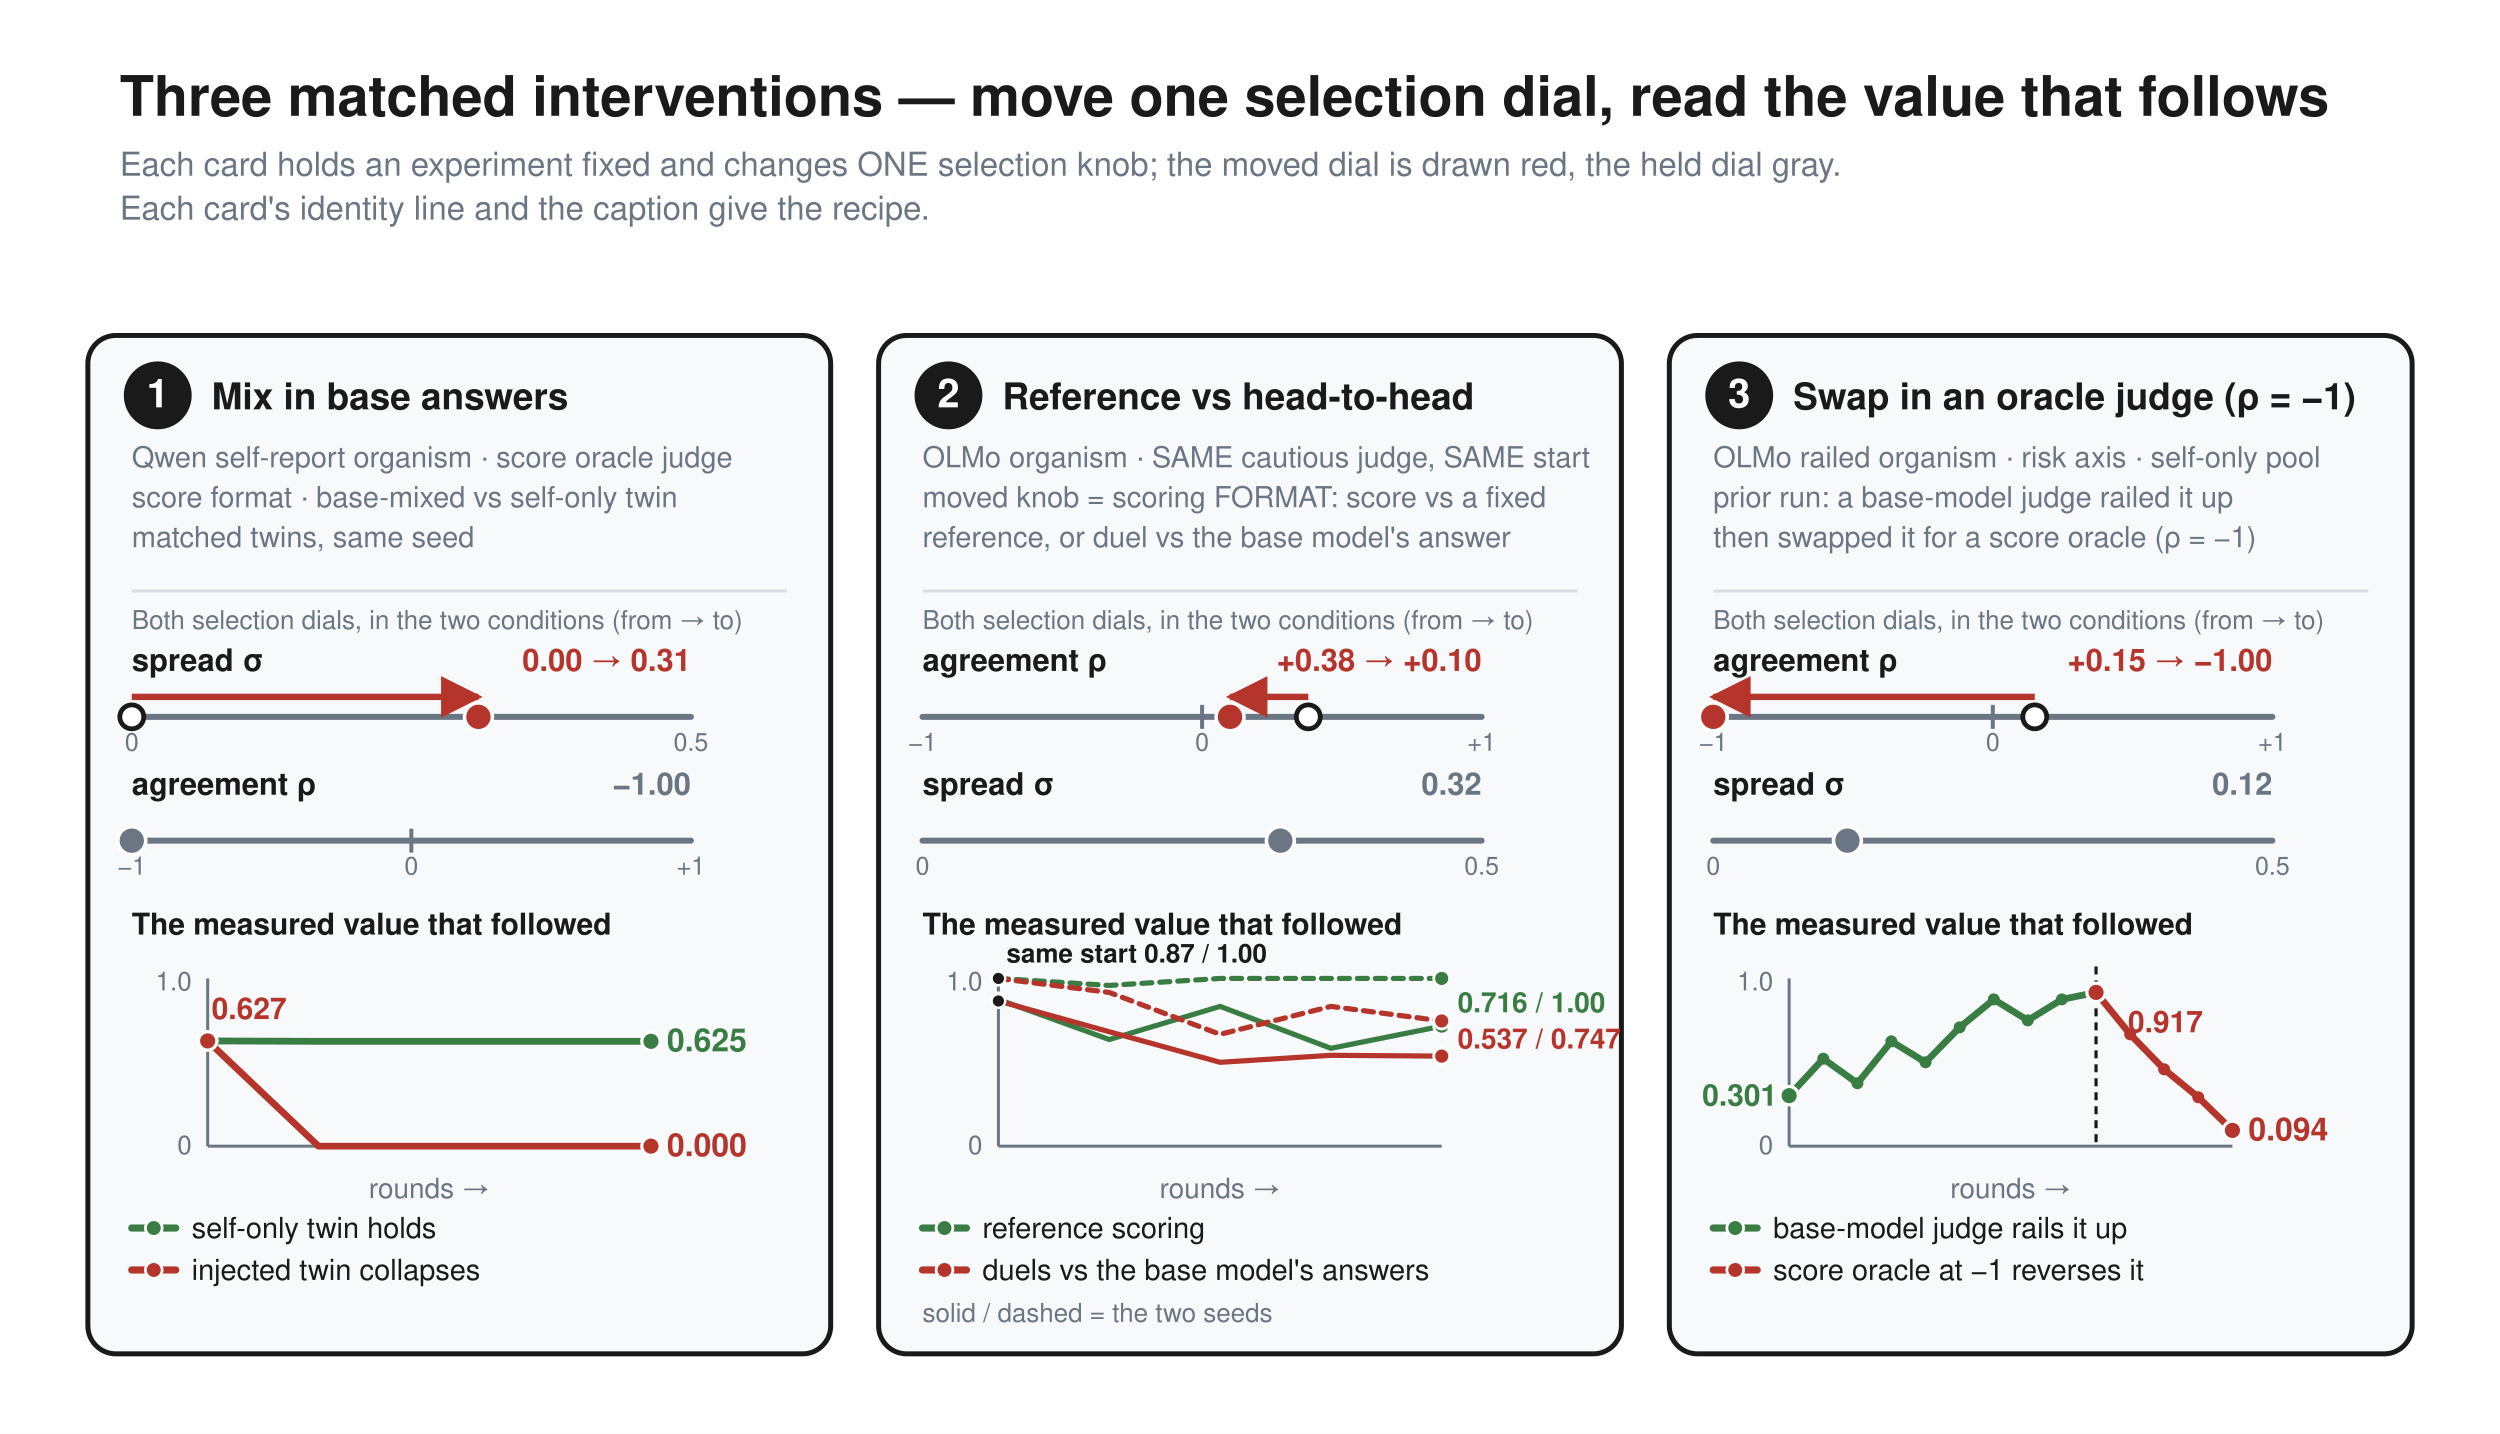
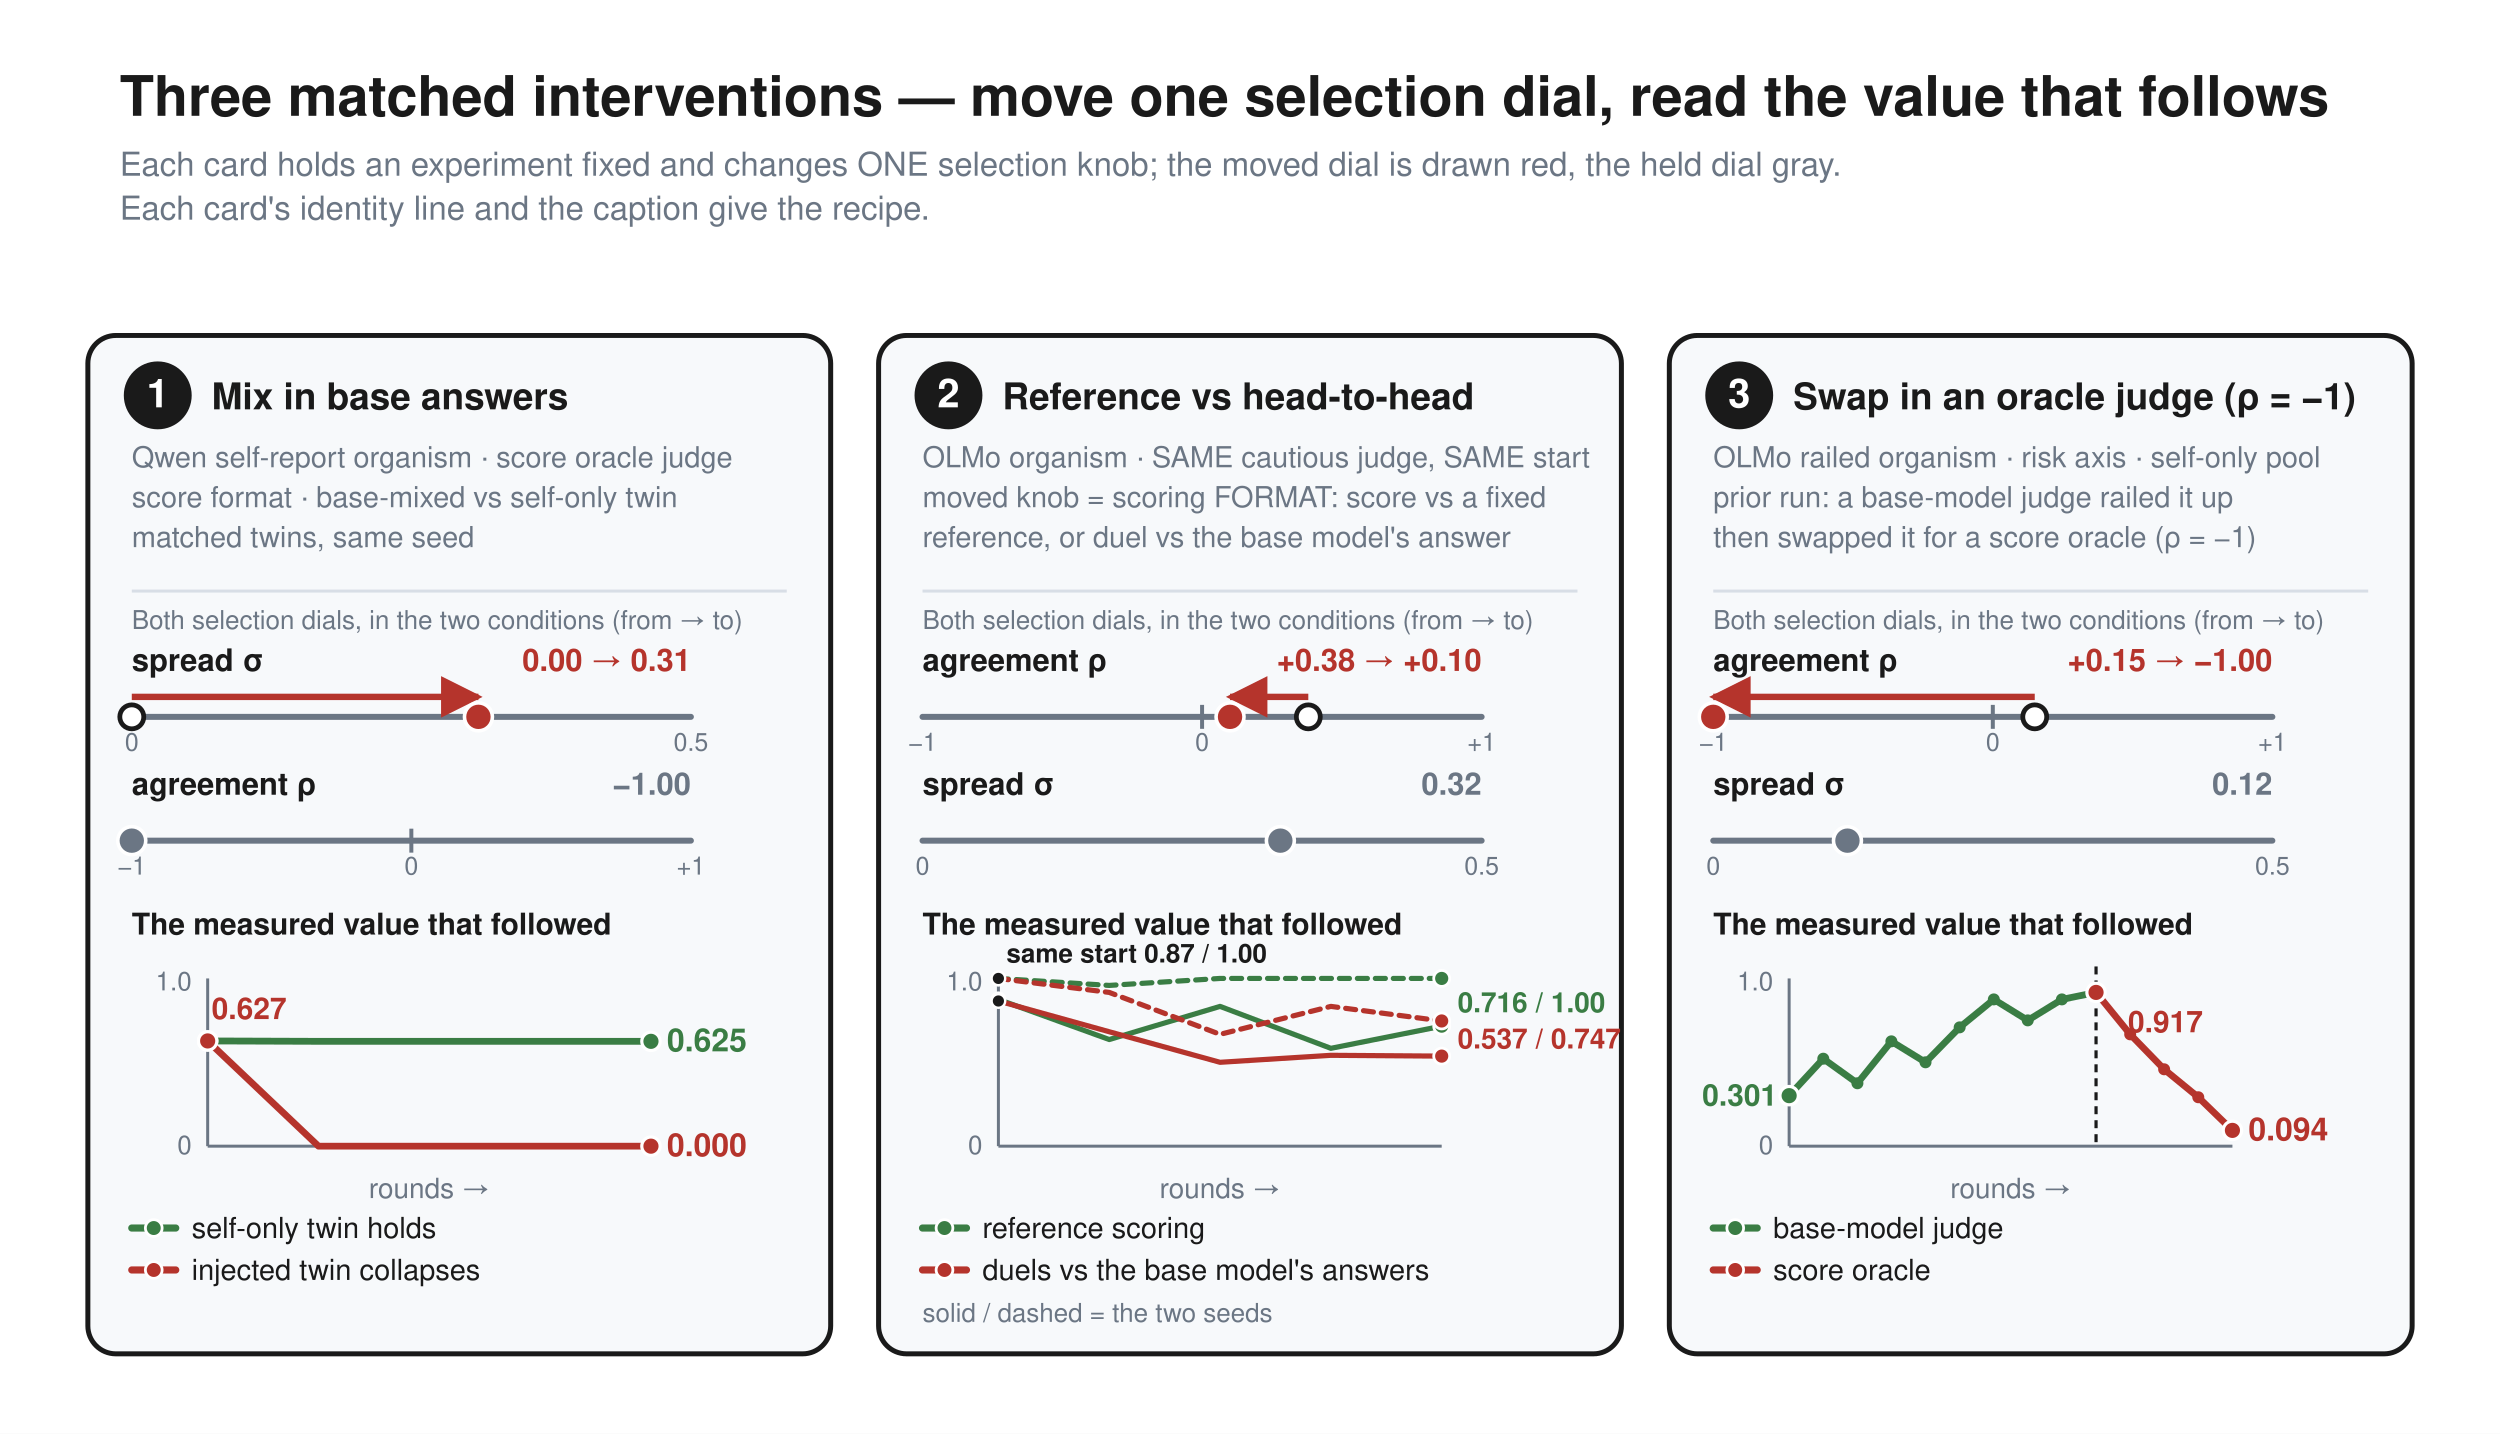
<svg xmlns="http://www.w3.org/2000/svg" viewBox="0 0 1252 718" font-family="Helvetica, Arial, sans-serif">
  <rect width="1252" height="718" fill="white" />
  <defs>
    <marker id="arr" viewBox="0 0 10 10" refX="9" refY="5" markerWidth="6" markerHeight="6" orient="auto-start-reverse">
      <path d="M 0 0 L 10 5 L 0 10 z" fill="#1a1a1a" />
    </marker>
    <marker id="arrR" viewBox="0 0 10 10" refX="9" refY="5" markerWidth="6.5" markerHeight="6.5" orient="auto-start-reverse">
      <path d="M 0 0 L 10 5 L 0 10 z" fill="#b5342c" />
    </marker>
    <marker id="arrK" viewBox="0 0 10 10" refX="9" refY="5" markerWidth="6.5" markerHeight="6.5" orient="auto-start-reverse">
      <path d="M 0 0 L 10 5 L 0 10 z" fill="#1a1a1a" />
    </marker>
    <marker id="arrG" viewBox="0 0 10 10" refX="9" refY="5" markerWidth="6" markerHeight="6" orient="auto-start-reverse">
      <path d="M 0 0 L 10 5 L 0 10 z" fill="#6b7684" />
    </marker>
  </defs>
  <text x="60" y="58" font-family="Helvetica, Arial, sans-serif" font-size="28" fill="#1a1a1a" font-weight="bold" text-anchor="start">Three matched interventions — move one selection dial, read the value that follows</text>
  <text x="60" y="88" font-family="Helvetica, Arial, sans-serif" font-size="16.5" fill="#6b7684" font-weight="normal" text-anchor="start">Each card holds an experiment fixed and changes ONE selection knob; the moved dial is drawn red, the held dial gray.</text>
  <text x="60" y="110" font-family="Helvetica, Arial, sans-serif" font-size="16.5" fill="#6b7684" font-weight="normal" text-anchor="start">Each card's identity line and the caption give the recipe.</text>
  <rect x="44" y="168" width="372" height="510" rx="14" fill="#f7f9fb" stroke="#1a1a1a" stroke-width="2.5" />
  <circle cx="79" cy="198" r="17" fill="#1a1a1a" />
  <text x="79" y="204" font-family="Helvetica, Arial, sans-serif" font-size="20" fill="white" font-weight="bold" text-anchor="middle">1</text>
  <text x="106" y="205" font-family="Helvetica, Arial, sans-serif" font-size="18.5" fill="#1a1a1a" font-weight="bold" text-anchor="start">Mix in base answers</text>
  <text x="66" y="234" font-family="Helvetica, Arial, sans-serif" font-size="14.5" fill="#6b7684" font-weight="normal" text-anchor="start">Qwen self-report organism · score oracle judge</text>
  <text x="66" y="254" font-family="Helvetica, Arial, sans-serif" font-size="14.5" fill="#6b7684" font-weight="normal" text-anchor="start">score format · base-mixed vs self-only twin</text>
  <text x="66" y="274" font-family="Helvetica, Arial, sans-serif" font-size="14.5" fill="#6b7684" font-weight="normal" text-anchor="start">matched twins, same seed</text>
  <line x1="66" y1="296" x2="394" y2="296" stroke="#d8dee6" stroke-width="1.5" />
  <text x="66" y="315" font-family="Helvetica, Arial, sans-serif" font-size="13" fill="#6b7684" font-weight="normal" text-anchor="start">Both selection dials, in the two conditions (from → to)</text>
  <text x="66" y="336" font-family="Helvetica, Arial, sans-serif" font-size="15.5" fill="#1a1a1a" font-weight="bold" text-anchor="start">spread σ</text>
  <text x="346" y="336" font-family="Helvetica, Arial, sans-serif" font-size="15.5" fill="#b5342c" font-weight="bold" text-anchor="end">0.00 → 0.31</text>
  <line x1="66" y1="359" x2="346" y2="359" stroke="#6b7684" stroke-width="3" stroke-linecap="round" />
  <text x="66" y="376" font-family="Helvetica, Arial, sans-serif" font-size="12.5" fill="#6b7684" font-weight="normal" text-anchor="middle">0</text>
  <text x="346" y="376" font-family="Helvetica, Arial, sans-serif" font-size="12.5" fill="#6b7684" font-weight="normal" text-anchor="middle">0.5</text>
  <line x1="66.0" y1="349" x2="239.6" y2="349" stroke="#b5342c" stroke-width="3.2" marker-end="url(#arrR)" />
  <circle cx="66.0" cy="359" r="6" fill="white" stroke="#1a1a1a" stroke-width="2.4" />
  <circle cx="239.6" cy="359" r="7" fill="#b5342c" stroke="white" stroke-width="1.8" />
  <text x="66" y="398" font-family="Helvetica, Arial, sans-serif" font-size="15.5" fill="#1a1a1a" font-weight="bold" text-anchor="start">agreement ρ</text>
  <text x="346" y="398" font-family="Helvetica, Arial, sans-serif" font-size="15.5" fill="#6b7684" font-weight="bold" text-anchor="end">−1.00</text>
  <line x1="66" y1="421" x2="346" y2="421" stroke="#6b7684" stroke-width="3" stroke-linecap="round" />
  <line x1="206.0" y1="415" x2="206.0" y2="427" stroke="#6b7684" stroke-width="2" />
  <text x="66" y="438" font-family="Helvetica, Arial, sans-serif" font-size="12.5" fill="#6b7684" font-weight="normal" text-anchor="middle">−1</text>
  <text x="206.0" y="438" font-family="Helvetica, Arial, sans-serif" font-size="12.5" fill="#6b7684" font-weight="normal" text-anchor="middle">0</text>
  <text x="346" y="438" font-family="Helvetica, Arial, sans-serif" font-size="12.5" fill="#6b7684" font-weight="normal" text-anchor="middle">+1</text>
  <circle cx="66.0" cy="421" r="7" fill="#6b7684" stroke="white" stroke-width="1.8" />
  <text x="66" y="468" font-family="Helvetica, Arial, sans-serif" font-size="15" fill="#1a1a1a" font-weight="bold" text-anchor="start">The measured value that followed</text>
  <line x1="104" y1="574" x2="326" y2="574" stroke="#6b7684" stroke-width="1.5" />
  <line x1="104" y1="490" x2="104" y2="574" stroke="#6b7684" stroke-width="1.5" />
  <text x="96" y="496" font-family="Helvetica, Arial, sans-serif" font-size="13" fill="#6b7684" font-weight="normal" text-anchor="end">1.0</text>
  <text x="96" y="578" font-family="Helvetica, Arial, sans-serif" font-size="13" fill="#6b7684" font-weight="normal" text-anchor="end">0</text>
  <polyline points="104.0,521.3 159.5,521.5 215.0,521.5 270.5,521.5 326.0,521.5" fill="none" stroke="#3a7d44" stroke-width="3.4" stroke-linejoin="round" stroke-linecap="round" />
  <circle cx="104.0" cy="521.3" r="4.6" fill="#3a7d44" stroke="white" stroke-width="1.6" />
  <circle cx="326.0" cy="521.5" r="4.6" fill="#3a7d44" stroke="white" stroke-width="1.6" />
  <text x="334.0" y="526.5" font-family="Helvetica, Arial, sans-serif" font-size="16" fill="#3a7d44" font-weight="bold" text-anchor="start">0.625</text>
  <polyline points="104.0,521.3 159.5,574.0 215.0,574.0 270.5,574.0 326.0,574.0" fill="none" stroke="#b5342c" stroke-width="3.4" stroke-linejoin="round" stroke-linecap="round" />
  <circle cx="104.0" cy="521.3" r="4.6" fill="#b5342c" stroke="white" stroke-width="1.6" />
  <circle cx="326.0" cy="574.0" r="4.6" fill="#b5342c" stroke="white" stroke-width="1.6" />
  <text x="106.0" y="510.332" font-family="Helvetica, Arial, sans-serif" font-size="15" fill="#b5342c" font-weight="bold" text-anchor="start">0.627</text>
  <text x="334.0" y="579.0" font-family="Helvetica, Arial, sans-serif" font-size="16" fill="#b5342c" font-weight="bold" text-anchor="start">0.000</text>
  <text x="215.0" y="600" font-family="Helvetica, Arial, sans-serif" font-size="14" fill="#6b7684" font-weight="normal" text-anchor="middle">rounds →</text>
  <line x1="66" y1="615" x2="88" y2="615" stroke="#3a7d44" stroke-width="3.6" stroke-linecap="round" />
  <circle cx="77" cy="615" r="4.2" fill="#3a7d44" stroke="white" stroke-width="1.4" />
  <text x="96" y="620" font-family="Helvetica, Arial, sans-serif" font-size="14.5" fill="#1a1a1a" font-weight="normal" text-anchor="start">self-only twin holds</text>
  <line x1="66" y1="636" x2="88" y2="636" stroke="#b5342c" stroke-width="3.6" stroke-linecap="round" />
  <circle cx="77" cy="636" r="4.2" fill="#b5342c" stroke="white" stroke-width="1.4" />
  <text x="96" y="641" font-family="Helvetica, Arial, sans-serif" font-size="14.5" fill="#1a1a1a" font-weight="normal" text-anchor="start">injected twin collapses</text>
  <rect x="440" y="168" width="372" height="510" rx="14" fill="#f7f9fb" stroke="#1a1a1a" stroke-width="2.5" />
  <circle cx="475" cy="198" r="17" fill="#1a1a1a" />
  <text x="475" y="204" font-family="Helvetica, Arial, sans-serif" font-size="20" fill="white" font-weight="bold" text-anchor="middle">2</text>
  <text x="502" y="205" font-family="Helvetica, Arial, sans-serif" font-size="18.5" fill="#1a1a1a" font-weight="bold" text-anchor="start">Reference vs head-to-head</text>
  <text x="462" y="234" font-family="Helvetica, Arial, sans-serif" font-size="14.5" fill="#6b7684" font-weight="normal" text-anchor="start">OLMo organism · SAME cautious judge, SAME start</text>
  <text x="462" y="254" font-family="Helvetica, Arial, sans-serif" font-size="14.5" fill="#6b7684" font-weight="normal" text-anchor="start">moved knob = scoring FORMAT: score vs a fixed</text>
  <text x="462" y="274" font-family="Helvetica, Arial, sans-serif" font-size="14.5" fill="#6b7684" font-weight="normal" text-anchor="start">reference, or duel vs the base model's answer</text>
  <line x1="462" y1="296" x2="790" y2="296" stroke="#d8dee6" stroke-width="1.5" />
  <text x="462" y="315" font-family="Helvetica, Arial, sans-serif" font-size="13" fill="#6b7684" font-weight="normal" text-anchor="start">Both selection dials, in the two conditions (from → to)</text>
  <text x="462" y="336" font-family="Helvetica, Arial, sans-serif" font-size="15.5" fill="#1a1a1a" font-weight="bold" text-anchor="start">agreement ρ</text>
  <text x="742" y="336" font-family="Helvetica, Arial, sans-serif" font-size="15.5" fill="#b5342c" font-weight="bold" text-anchor="end">+0.38 → +0.10</text>
  <line x1="462" y1="359" x2="742" y2="359" stroke="#6b7684" stroke-width="3" stroke-linecap="round" />
  <line x1="602.0" y1="353" x2="602.0" y2="365" stroke="#6b7684" stroke-width="2" />
  <text x="462" y="376" font-family="Helvetica, Arial, sans-serif" font-size="12.5" fill="#6b7684" font-weight="normal" text-anchor="middle">−1</text>
  <text x="602.0" y="376" font-family="Helvetica, Arial, sans-serif" font-size="12.5" fill="#6b7684" font-weight="normal" text-anchor="middle">0</text>
  <text x="742" y="376" font-family="Helvetica, Arial, sans-serif" font-size="12.5" fill="#6b7684" font-weight="normal" text-anchor="middle">+1</text>
  <line x1="655.2" y1="349" x2="616.0" y2="349" stroke="#b5342c" stroke-width="3.2" marker-end="url(#arrR)" />
  <circle cx="655.2" cy="359" r="6" fill="white" stroke="#1a1a1a" stroke-width="2.4" />
  <circle cx="616.0" cy="359" r="7" fill="#b5342c" stroke="white" stroke-width="1.8" />
  <text x="462" y="398" font-family="Helvetica, Arial, sans-serif" font-size="15.5" fill="#1a1a1a" font-weight="bold" text-anchor="start">spread σ</text>
  <text x="742" y="398" font-family="Helvetica, Arial, sans-serif" font-size="15.5" fill="#6b7684" font-weight="bold" text-anchor="end">0.32</text>
  <line x1="462" y1="421" x2="742" y2="421" stroke="#6b7684" stroke-width="3" stroke-linecap="round" />
  <text x="462" y="438" font-family="Helvetica, Arial, sans-serif" font-size="12.5" fill="#6b7684" font-weight="normal" text-anchor="middle">0</text>
  <text x="742" y="438" font-family="Helvetica, Arial, sans-serif" font-size="12.5" fill="#6b7684" font-weight="normal" text-anchor="middle">0.5</text>
  <circle cx="641.2" cy="421" r="7" fill="#6b7684" stroke="white" stroke-width="1.8" />
  <text x="462" y="468" font-family="Helvetica, Arial, sans-serif" font-size="15" fill="#1a1a1a" font-weight="bold" text-anchor="start">The measured value that followed</text>
  <line x1="500" y1="574" x2="722" y2="574" stroke="#6b7684" stroke-width="1.5" />
  <line x1="500" y1="490" x2="500" y2="574" stroke="#6b7684" stroke-width="1.5" />
  <text x="492" y="496" font-family="Helvetica, Arial, sans-serif" font-size="13" fill="#6b7684" font-weight="normal" text-anchor="end">1.0</text>
  <text x="492" y="578" font-family="Helvetica, Arial, sans-serif" font-size="13" fill="#6b7684" font-weight="normal" text-anchor="end">0</text>
  <polyline points="500.0,500.5 555.5,520.6 611.0,504.0 666.5,525.0 722.0,513.9" fill="none" stroke="#3a7d44" stroke-width="2.6" stroke-linejoin="round" stroke-linecap="round" />
  <circle cx="500.0" cy="500.5" r="3.4" fill="#1a1a1a" stroke="white" stroke-width="1.2" />
  <circle cx="722.0" cy="513.9" r="4" fill="#3a7d44" stroke="white" stroke-width="1.4" />
  <polyline points="500.0,490.0 555.5,493.5 611.0,490.0 666.5,490.0 722.0,490.0" fill="none" stroke="#3a7d44" stroke-width="2.6" stroke-dasharray="5 4" stroke-linejoin="round" stroke-linecap="round" />
  <circle cx="500.0" cy="490.0" r="3.4" fill="#1a1a1a" stroke="white" stroke-width="1.2" />
  <circle cx="722.0" cy="490.0" r="4" fill="#3a7d44" stroke="white" stroke-width="1.4" />
  <polyline points="500.0,501.3 555.5,516.7 611.0,532.0 666.5,528.5 722.0,528.9" fill="none" stroke="#b5342c" stroke-width="2.6" stroke-linejoin="round" stroke-linecap="round" />
  <circle cx="500.0" cy="501.3" r="3.4" fill="#1a1a1a" stroke="white" stroke-width="1.2" />
  <circle cx="722.0" cy="528.9" r="4" fill="#b5342c" stroke="white" stroke-width="1.4" />
  <polyline points="500.0,490.0 555.5,497.0 611.0,518.0 666.5,504.0 722.0,511.3" fill="none" stroke="#b5342c" stroke-width="2.6" stroke-dasharray="5 4" stroke-linejoin="round" stroke-linecap="round" />
  <circle cx="500.0" cy="490.0" r="3.4" fill="#1a1a1a" stroke="white" stroke-width="1.2" />
  <circle cx="722.0" cy="511.3" r="4" fill="#b5342c" stroke="white" stroke-width="1.4" />
  <text x="730.0" y="506.928" font-family="Helvetica, Arial, sans-serif" font-size="14" fill="#3a7d44" font-weight="bold" text-anchor="start">0.716 / 1.00</text>
  <text x="730.0" y="525.072" font-family="Helvetica, Arial, sans-serif" font-size="14" fill="#b5342c" font-weight="bold" text-anchor="start">0.537 / 0.747</text>
  <text x="504" y="482" font-family="Helvetica, Arial, sans-serif" font-size="13" fill="#1a1a1a" font-weight="bold" text-anchor="start">same start 0.87 / 1.00</text>
  <text x="611.0" y="600" font-family="Helvetica, Arial, sans-serif" font-size="14" fill="#6b7684" font-weight="normal" text-anchor="middle">rounds →</text>
  <line x1="462" y1="615" x2="484" y2="615" stroke="#3a7d44" stroke-width="3.6" stroke-linecap="round" />
  <circle cx="473" cy="615" r="4.2" fill="#3a7d44" stroke="white" stroke-width="1.4" />
  <text x="492" y="620" font-family="Helvetica, Arial, sans-serif" font-size="14.5" fill="#1a1a1a" font-weight="normal" text-anchor="start">reference scoring</text>
  <line x1="462" y1="636" x2="484" y2="636" stroke="#b5342c" stroke-width="3.6" stroke-linecap="round" />
  <circle cx="473" cy="636" r="4.2" fill="#b5342c" stroke="white" stroke-width="1.4" />
  <text x="492" y="641" font-family="Helvetica, Arial, sans-serif" font-size="14.5" fill="#1a1a1a" font-weight="normal" text-anchor="start">duels vs the base model's answers</text>
  <text x="462" y="662" font-family="Helvetica, Arial, sans-serif" font-size="13" fill="#6b7684" font-weight="normal" text-anchor="start">solid / dashed = the two seeds</text>
  <rect x="836" y="168" width="372" height="510" rx="14" fill="#f7f9fb" stroke="#1a1a1a" stroke-width="2.5" />
  <circle cx="871" cy="198" r="17" fill="#1a1a1a" />
  <text x="871" y="204" font-family="Helvetica, Arial, sans-serif" font-size="20" fill="white" font-weight="bold" text-anchor="middle">3</text>
  <text x="898" y="205" font-family="Helvetica, Arial, sans-serif" font-size="18.5" fill="#1a1a1a" font-weight="bold" text-anchor="start">Swap in an oracle judge (ρ = −1)</text>
  <text x="858" y="234" font-family="Helvetica, Arial, sans-serif" font-size="14.5" fill="#6b7684" font-weight="normal" text-anchor="start">OLMo railed organism · risk axis · self-only pool</text>
  <text x="858" y="254" font-family="Helvetica, Arial, sans-serif" font-size="14.5" fill="#6b7684" font-weight="normal" text-anchor="start">prior run: a base-model judge railed it up</text>
  <text x="858" y="274" font-family="Helvetica, Arial, sans-serif" font-size="14.5" fill="#6b7684" font-weight="normal" text-anchor="start">then swapped it for a score oracle (ρ = −1)</text>
  <line x1="858" y1="296" x2="1186" y2="296" stroke="#d8dee6" stroke-width="1.5" />
  <text x="858" y="315" font-family="Helvetica, Arial, sans-serif" font-size="13" fill="#6b7684" font-weight="normal" text-anchor="start">Both selection dials, in the two conditions (from → to)</text>
  <text x="858" y="336" font-family="Helvetica, Arial, sans-serif" font-size="15.5" fill="#1a1a1a" font-weight="bold" text-anchor="start">agreement ρ</text>
  <text x="1138" y="336" font-family="Helvetica, Arial, sans-serif" font-size="15.5" fill="#b5342c" font-weight="bold" text-anchor="end">+0.15 → −1.00</text>
  <line x1="858" y1="359" x2="1138" y2="359" stroke="#6b7684" stroke-width="3" stroke-linecap="round" />
  <line x1="998.0" y1="353" x2="998.0" y2="365" stroke="#6b7684" stroke-width="2" />
  <text x="858" y="376" font-family="Helvetica, Arial, sans-serif" font-size="12.5" fill="#6b7684" font-weight="normal" text-anchor="middle">−1</text>
  <text x="998.0" y="376" font-family="Helvetica, Arial, sans-serif" font-size="12.5" fill="#6b7684" font-weight="normal" text-anchor="middle">0</text>
  <text x="1138" y="376" font-family="Helvetica, Arial, sans-serif" font-size="12.5" fill="#6b7684" font-weight="normal" text-anchor="middle">+1</text>
  <line x1="1019.0" y1="349" x2="858.0" y2="349" stroke="#b5342c" stroke-width="3.2" marker-end="url(#arrR)" />
  <circle cx="1019.0" cy="359" r="6" fill="white" stroke="#1a1a1a" stroke-width="2.4" />
  <circle cx="858.0" cy="359" r="7" fill="#b5342c" stroke="white" stroke-width="1.8" />
  <text x="858" y="398" font-family="Helvetica, Arial, sans-serif" font-size="15.5" fill="#1a1a1a" font-weight="bold" text-anchor="start">spread σ</text>
  <text x="1138" y="398" font-family="Helvetica, Arial, sans-serif" font-size="15.5" fill="#6b7684" font-weight="bold" text-anchor="end">0.12</text>
  <line x1="858" y1="421" x2="1138" y2="421" stroke="#6b7684" stroke-width="3" stroke-linecap="round" />
  <text x="858" y="438" font-family="Helvetica, Arial, sans-serif" font-size="12.5" fill="#6b7684" font-weight="normal" text-anchor="middle">0</text>
  <text x="1138" y="438" font-family="Helvetica, Arial, sans-serif" font-size="12.5" fill="#6b7684" font-weight="normal" text-anchor="middle">0.5</text>
  <circle cx="925.2" cy="421" r="7" fill="#6b7684" stroke="white" stroke-width="1.8" />
  <text x="858" y="468" font-family="Helvetica, Arial, sans-serif" font-size="15" fill="#1a1a1a" font-weight="bold" text-anchor="start">The measured value that followed</text>
  <line x1="896" y1="574" x2="1118" y2="574" stroke="#6b7684" stroke-width="1.5" />
  <line x1="896" y1="490" x2="896" y2="574" stroke="#6b7684" stroke-width="1.5" />
  <text x="888" y="496" font-family="Helvetica, Arial, sans-serif" font-size="13" fill="#6b7684" font-weight="normal" text-anchor="end">1.0</text>
  <text x="888" y="578" font-family="Helvetica, Arial, sans-serif" font-size="13" fill="#6b7684" font-weight="normal" text-anchor="end">0</text>
  <line x1="1049.7" y1="484" x2="1049.7" y2="574" stroke="#1a1a1a" stroke-width="1.6" stroke-dasharray="4 3" />
  <polyline points="896.0,548.7 913.1,530.2 930.2,542.5 947.2,521.5 964.3,532.0 981.4,514.5 998.5,500.5 1015.5,511.0 1032.6,500.5 1049.7,497.0" fill="none" stroke="#3a7d44" stroke-width="3.4" stroke-linejoin="round" stroke-linecap="round" />
  <polyline points="1049.7,497.0 1066.8,518.0 1083.8,535.5 1100.9,549.5 1118.0,566.1" fill="none" stroke="#b5342c" stroke-width="3.4" stroke-linejoin="round" stroke-linecap="round" />
  <circle cx="896.0" cy="548.7" r="3" fill="#3a7d44" />
  <circle cx="913.1" cy="530.2" r="3" fill="#3a7d44" />
  <circle cx="930.2" cy="542.5" r="3" fill="#3a7d44" />
  <circle cx="947.2" cy="521.5" r="3" fill="#3a7d44" />
  <circle cx="964.3" cy="532.0" r="3" fill="#3a7d44" />
  <circle cx="981.4" cy="514.5" r="3" fill="#3a7d44" />
  <circle cx="998.5" cy="500.5" r="3" fill="#3a7d44" />
  <circle cx="1015.5" cy="511.0" r="3" fill="#3a7d44" />
  <circle cx="1032.6" cy="500.5" r="3" fill="#3a7d44" />
  <circle cx="1049.7" cy="497.0" r="3" fill="#b5342c" />
  <circle cx="1066.8" cy="518.0" r="3" fill="#b5342c" />
  <circle cx="1083.8" cy="535.5" r="3" fill="#b5342c" />
  <circle cx="1100.9" cy="549.5" r="3" fill="#b5342c" />
  <circle cx="1118.0" cy="566.1" r="3" fill="#b5342c" />
  <circle cx="896.0" cy="548.7" r="4.6" fill="#3a7d44" stroke="white" stroke-width="1.6" />
  <circle cx="1049.7" cy="497.0" r="4.6" fill="#b5342c" stroke="white" stroke-width="1.6" />
  <circle cx="1118.0" cy="566.1" r="4.6" fill="#b5342c" stroke="white" stroke-width="1.6" />
  <text x="890.0" y="553.716" font-family="Helvetica, Arial, sans-serif" font-size="15" fill="#3a7d44" font-weight="bold" text-anchor="end">0.301</text>
  <text x="1065.692" y="516.972" font-family="Helvetica, Arial, sans-serif" font-size="15" fill="#b5342c" font-weight="bold" text-anchor="start">0.917</text>
  <text x="1126.0" y="571.104" font-family="Helvetica, Arial, sans-serif" font-size="16" fill="#b5342c" font-weight="bold" text-anchor="start">0.094</text>
  <text x="1007.0" y="600" font-family="Helvetica, Arial, sans-serif" font-size="14" fill="#6b7684" font-weight="normal" text-anchor="middle">rounds →</text>
  <line x1="858" y1="615" x2="880" y2="615" stroke="#3a7d44" stroke-width="3.6" stroke-linecap="round" />
  <circle cx="869" cy="615" r="4.2" fill="#3a7d44" stroke="white" stroke-width="1.4" />
-   <text x="888" y="620" font-family="Helvetica, Arial, sans-serif" font-size="14.5" fill="#1a1a1a" font-weight="normal" text-anchor="start">base-model judge rails it up</text>
+   <text x="888" y="620" font-family="Helvetica, Arial, sans-serif" font-size="14.5" fill="#1a1a1a" font-weight="normal" text-anchor="start">base-model judge</text>
  <line x1="858" y1="636" x2="880" y2="636" stroke="#b5342c" stroke-width="3.6" stroke-linecap="round" />
  <circle cx="869" cy="636" r="4.2" fill="#b5342c" stroke="white" stroke-width="1.4" />
-   <text x="888" y="641" font-family="Helvetica, Arial, sans-serif" font-size="14.5" fill="#1a1a1a" font-weight="normal" text-anchor="start">score oracle at −1 reverses it</text>
+   <text x="888" y="641" font-family="Helvetica, Arial, sans-serif" font-size="14.5" fill="#1a1a1a" font-weight="normal" text-anchor="start">score oracle</text>
</svg>
